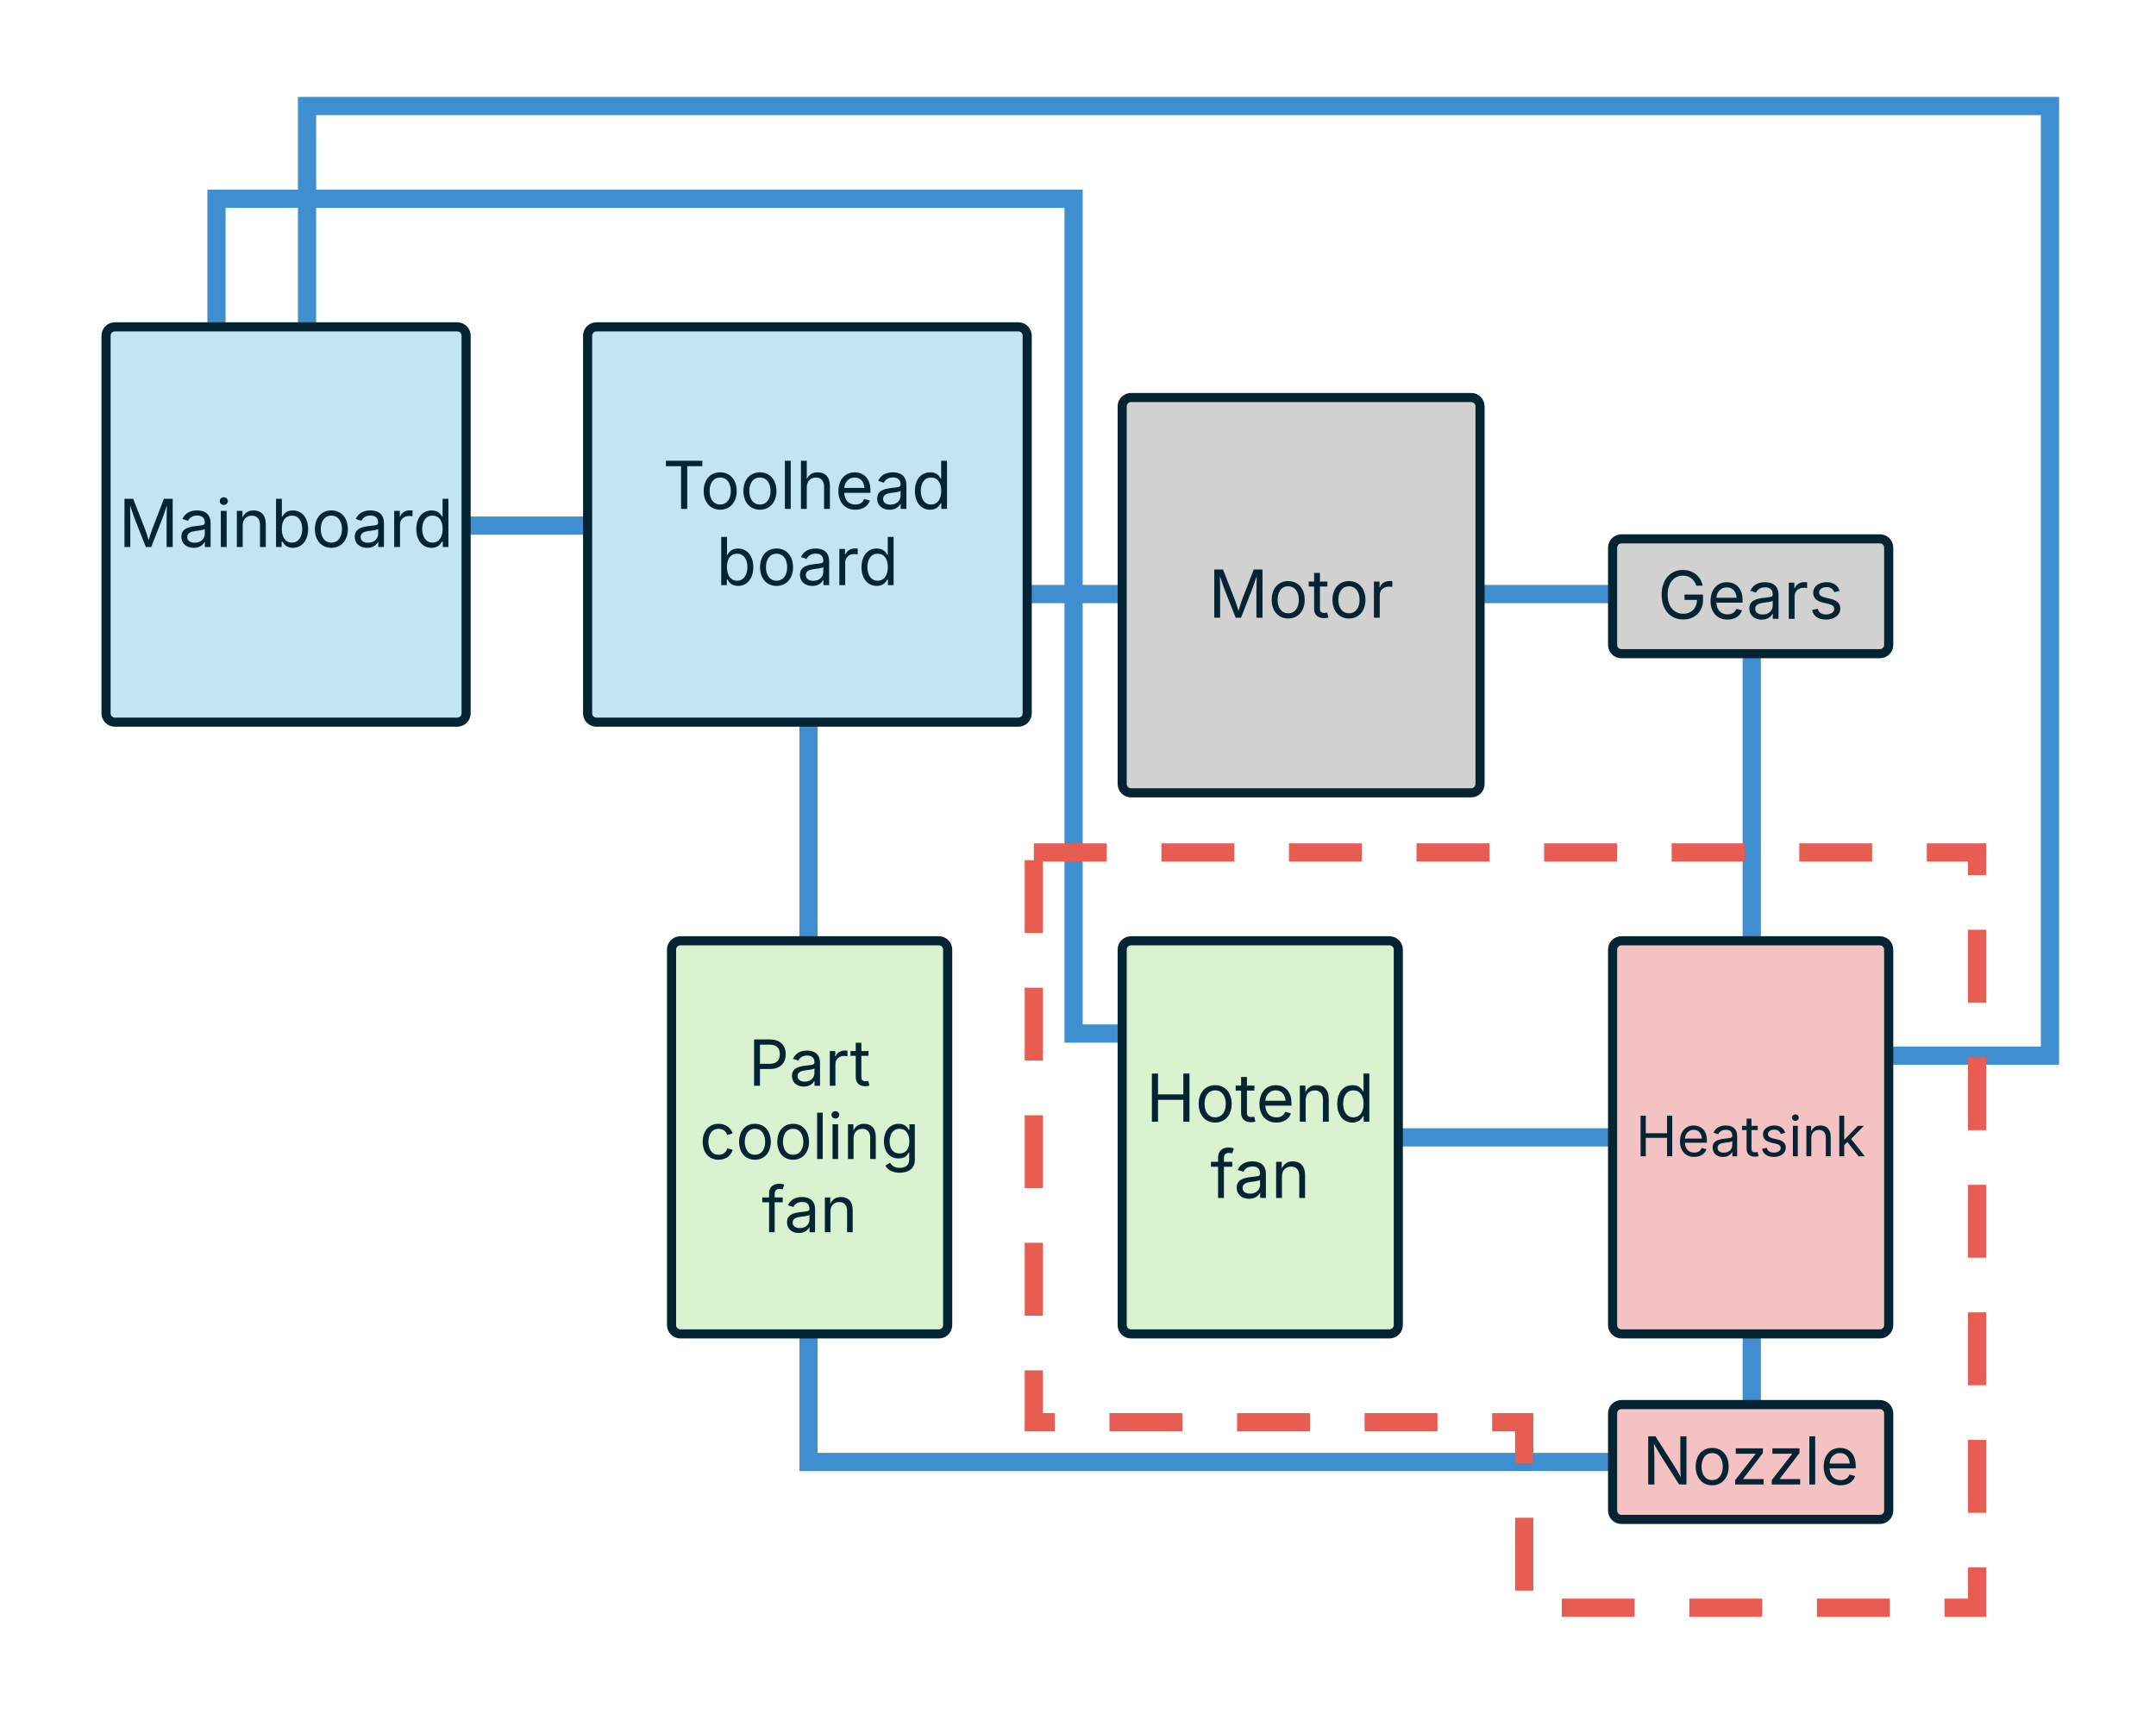
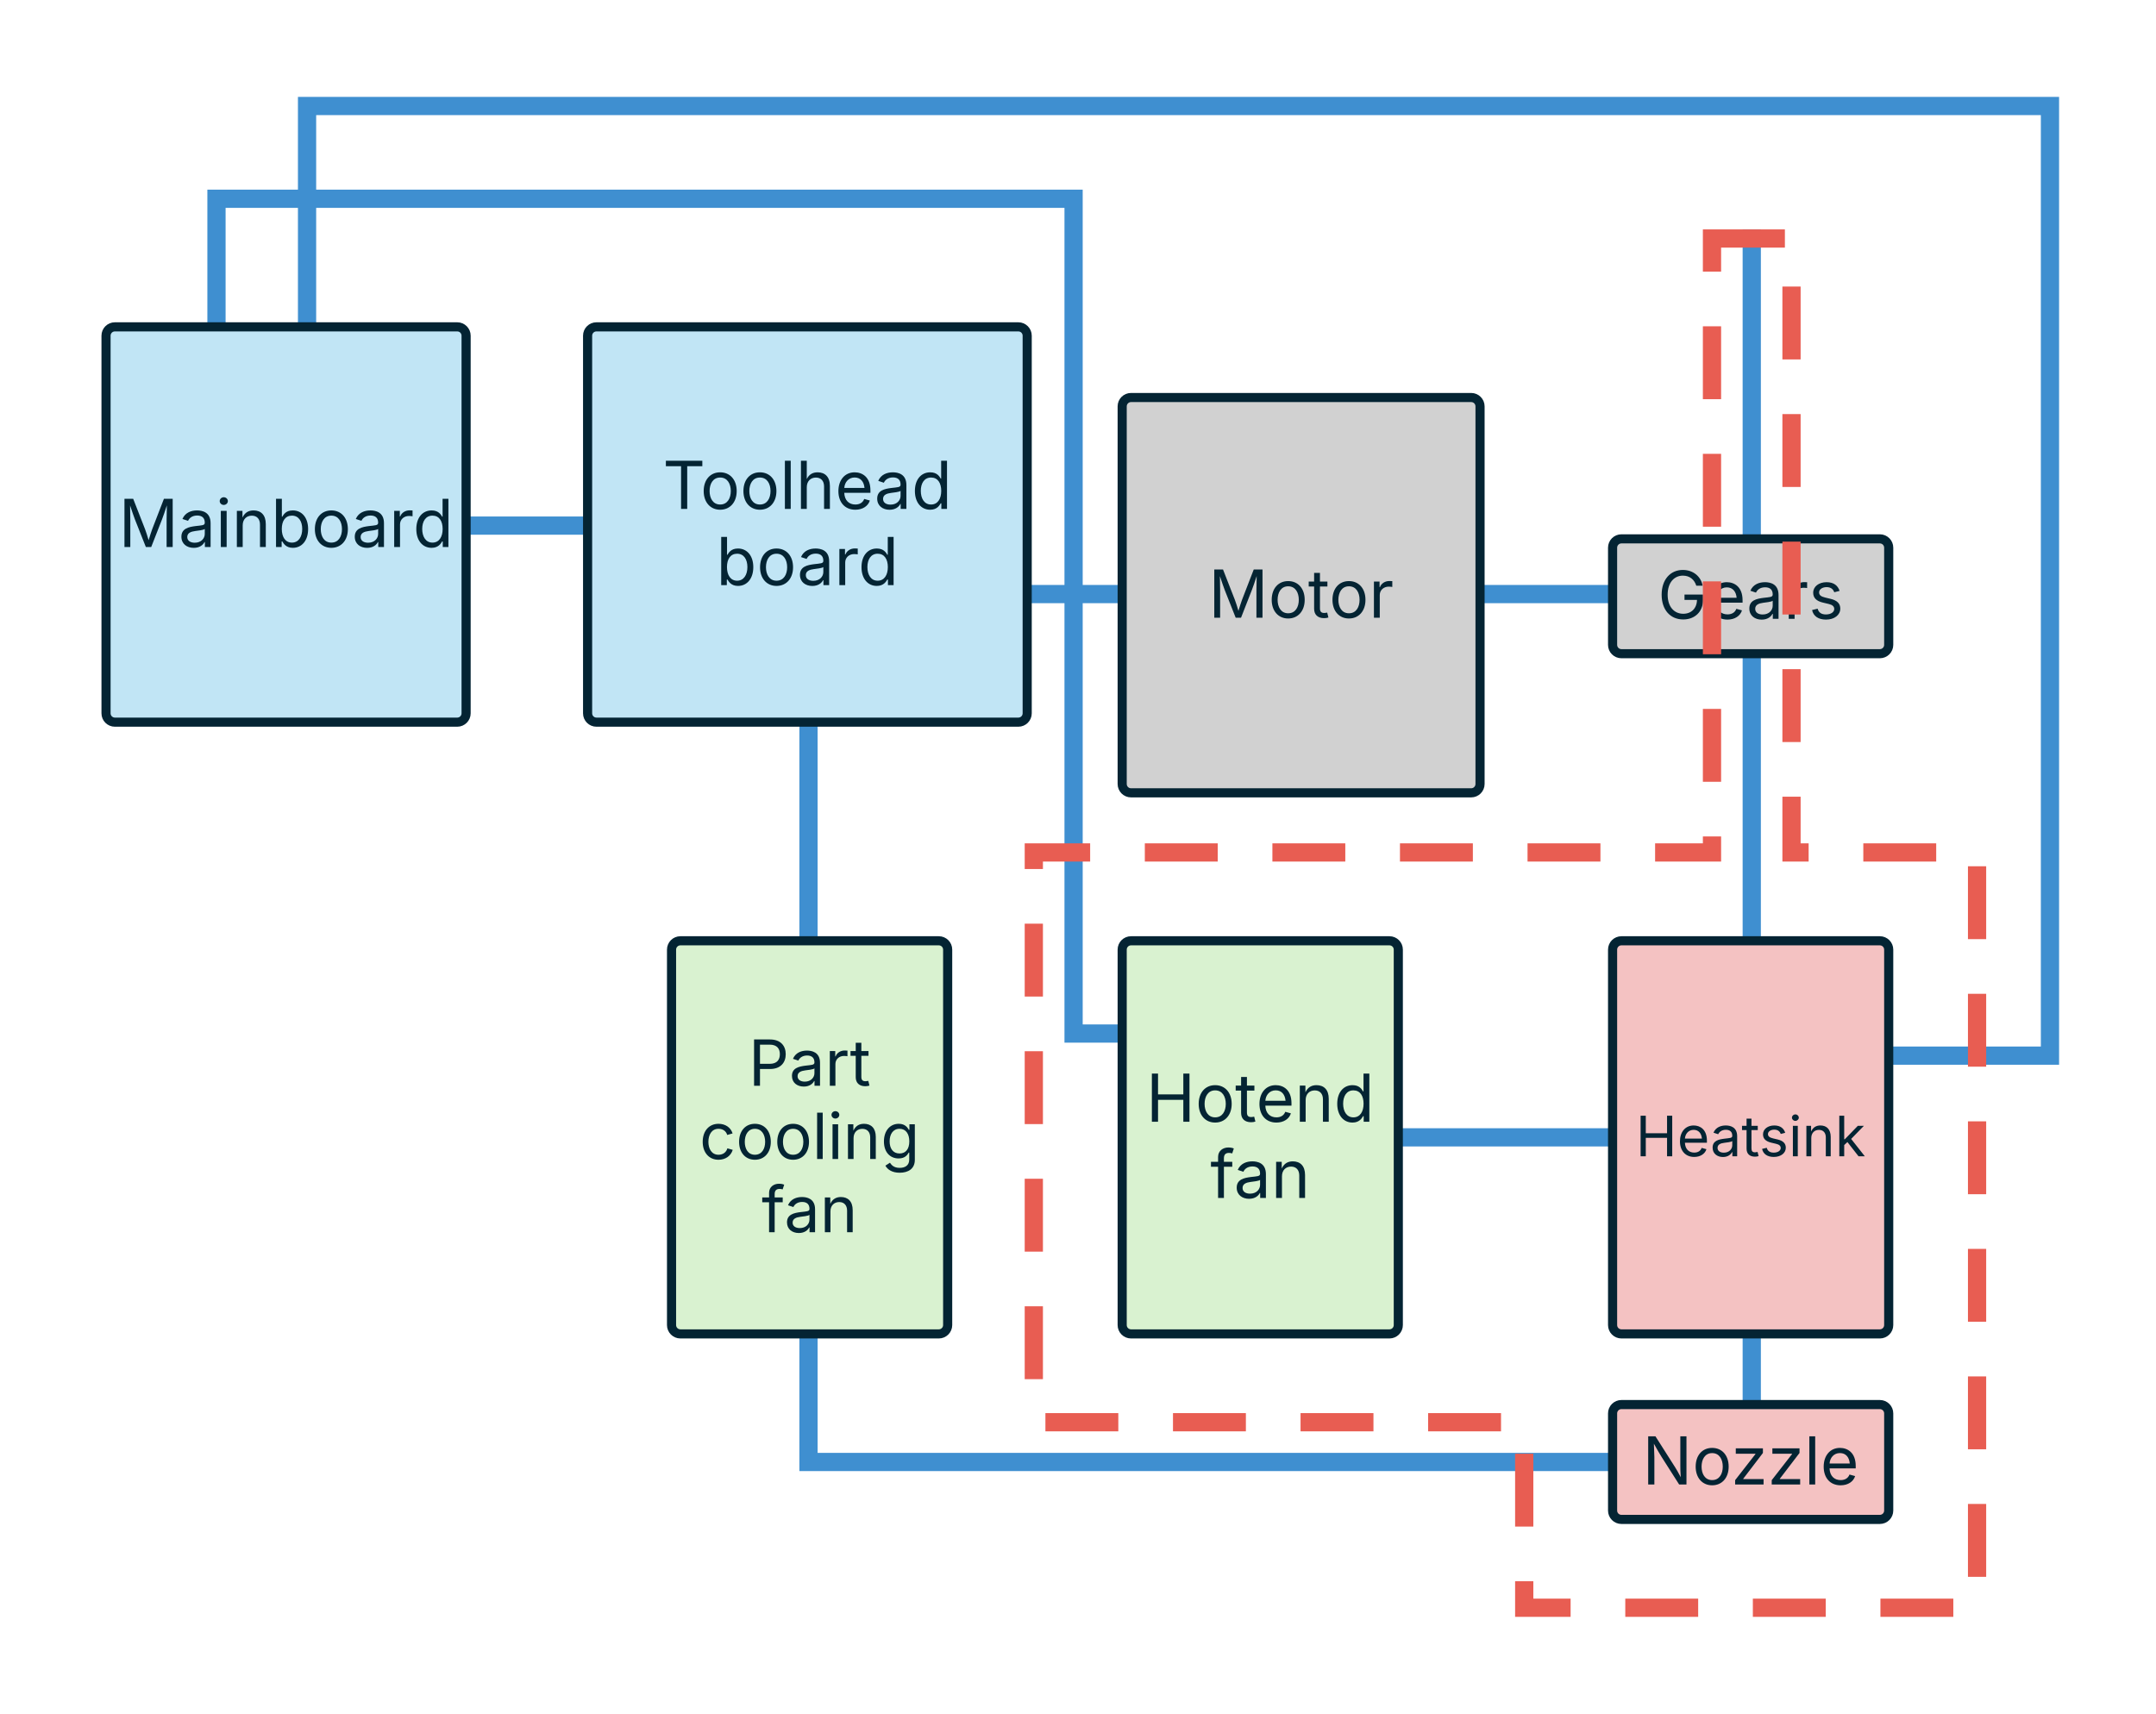
<svg xmlns="http://www.w3.org/2000/svg" version="1.1" class="td-diagram" viewBox="-48 -148 976 776" preserveAspectRatio="xMidYMid meet" role="img">
  <path d="M163 90L218 90" fill="none" stroke="#3F8FD0" stroke-width="8.25" stroke-linecap="square" stroke-linejoin="miter" class="td-edge" data-edge="mainboard~toolhead_board" data-kind="signal" />
  <path d="M417 121L460 121" fill="none" stroke="#3F8FD0" stroke-width="8.25" stroke-linecap="square" stroke-linejoin="miter" class="td-edge" data-edge="toolhead_board~motor" data-kind="power" />
  <path d="M318 179L318 278" fill="none" stroke="#3F8FD0" stroke-width="8.25" stroke-linecap="square" stroke-linejoin="miter" class="td-edge" data-edge="toolhead_board~part_cooling_fan" data-kind="power" />
  <path d="M622 121L682 121" fill="none" stroke="#3F8FD0" stroke-width="8.25" stroke-linecap="square" stroke-linejoin="miter" class="td-edge" data-edge="motor~gears" data-kind="mechanical" />
+   <path d="M745 -40L745 96" fill="none" stroke="#3F8FD0" stroke-width="8.25" stroke-linecap="square" stroke-linejoin="miter" class="td-edge" data-edge="filament_in~gears" data-kind="filament" />
  <path d="M745 148L745 278" fill="none" stroke="#3F8FD0" stroke-width="8.25" stroke-linecap="square" stroke-linejoin="miter" class="td-edge" data-edge="gears~heatsink" data-kind="filament" />
  <path d="M745 456L745 488" fill="none" stroke="#3F8FD0" stroke-width="8.25" stroke-linecap="square" stroke-linejoin="miter" class="td-edge" data-edge="heatsink~nozzle" data-kind="filament" />
  <path d="M585 367L682 367" fill="none" stroke="#3F8FD0" stroke-width="8.25" stroke-linecap="square" stroke-linejoin="miter" class="td-edge" data-edge="hotend_fan~heatsink" data-kind="air" />
  <path d="M318 456L318 514L682 514" fill="none" stroke="#3F8FD0" stroke-width="8.25" stroke-linecap="square" stroke-linejoin="miter" class="td-edge" data-edge="part_cooling_fan~nozzle" data-kind="air" />
  <path d="M91 0L91 -100L880 -100L880 330L807 330" fill="none" stroke="#3F8FD0" stroke-width="8.25" stroke-linecap="square" stroke-linejoin="miter" class="td-edge" data-edge="mainboard~heatsink" data-kind="power" />
  <path d="M50 0L50 -58L438 -58L438 320L460 320" fill="none" stroke="#3F8FD0" stroke-width="8.25" stroke-linecap="square" stroke-linejoin="miter" class="td-edge" data-edge="mainboard~hotend_fan" data-kind="power" />
  <g class="td-block" data-block="mainboard" data-group="control">
    <rect x="0" y="0" width="163" height="179" rx="4" fill="#C1E5F5" stroke="#042433" stroke-width="4.13" />
    <text x="81.5" y="99.7" text-anchor="middle" font-size="30" font-family="system-ui, -apple-system, Segoe UI, sans-serif" fill="#042433">Mainboard</text>
  </g>
  <g class="td-block" data-block="toolhead_board" data-group="control">
    <rect x="218" y="0" width="199" height="179" rx="4" fill="#C1E5F5" stroke="#042433" stroke-width="4.13" />
    <text x="317.5" y="82.45" text-anchor="middle" font-size="30" font-family="system-ui, -apple-system, Segoe UI, sans-serif" fill="#042433">Toolhead</text>
    <text x="317.5" y="116.95" text-anchor="middle" font-size="30" font-family="system-ui, -apple-system, Segoe UI, sans-serif" fill="#042433">board</text>
  </g>
  <g class="td-block" data-block="motor" data-group="drive">
    <rect x="460" y="32" width="162" height="179" rx="4" fill="#D1D1D1" stroke="#042433" stroke-width="4.13" />
    <text x="541" y="131.7" text-anchor="middle" font-size="30" font-family="system-ui, -apple-system, Segoe UI, sans-serif" fill="#042433">Motor</text>
  </g>
  <g class="td-block" data-block="gears" data-group="drive">
    <rect x="682" y="96" width="125" height="52" rx="4" fill="#D1D1D1" stroke="#042433" stroke-width="4.13" />
    <text x="744.5" y="132.2" text-anchor="middle" font-size="30" font-family="system-ui, -apple-system, Segoe UI, sans-serif" fill="#042433">Gears</text>
  </g>
  <g class="td-block" data-block="part_cooling_fan" data-group="cooling">
    <rect x="256" y="278" width="125" height="178" rx="4" fill="#D9F2D0" stroke="#042433" stroke-width="4.13" />
    <text x="318.5" y="343.647" text-anchor="middle" font-size="28.83" font-family="system-ui, -apple-system, Segoe UI, sans-serif" fill="#042433">Part</text>
    <text x="318.5" y="376.803" text-anchor="middle" font-size="28.83" font-family="system-ui, -apple-system, Segoe UI, sans-serif" fill="#042433">cooling</text>
    <text x="318.5" y="409.958" text-anchor="middle" font-size="28.83" font-family="system-ui, -apple-system, Segoe UI, sans-serif" fill="#042433">fan</text>
  </g>
  <g class="td-block is-tool" data-block="hotend_fan" data-group="cooling">
    <rect x="460" y="278" width="125" height="178" rx="4" fill="#D9F2D0" stroke="#042433" stroke-width="4.13" />
    <text x="522.5" y="359.95" text-anchor="middle" font-size="30" font-family="system-ui, -apple-system, Segoe UI, sans-serif" fill="#042433">Hotend</text>
    <text x="522.5" y="394.45" text-anchor="middle" font-size="30" font-family="system-ui, -apple-system, Segoe UI, sans-serif" fill="#042433">fan</text>
  </g>
  <g class="td-block is-tool" data-block="heatsink" data-group="hot">
    <rect x="682" y="278" width="125" height="178" rx="4" fill="#F4C2C2" stroke="#042433" stroke-width="4.13" />
    <text x="744.5" y="375.577" text-anchor="middle" font-size="25.23" font-family="system-ui, -apple-system, Segoe UI, sans-serif" fill="#042433">Heatsink</text>
  </g>
  <g class="td-block is-tool" data-block="nozzle" data-group="hot">
    <rect x="682" y="488" width="125" height="52" rx="4" fill="#F4C2C2" stroke="#042433" stroke-width="4.13" />
    <text x="744.5" y="524.2" text-anchor="middle" font-size="30" font-family="system-ui, -apple-system, Segoe UI, sans-serif" fill="#042433">Nozzle</text>
  </g>
-   <path class="td-boundary" d="M420 238L847 238L847 580L642 580L642 496L420 496Z" fill="none" stroke="#E85D52" stroke-width="8.25" stroke-dasharray="33 24.75" stroke-linejoin="miter" />
+   <path class="td-boundary" d="M727 -40L763 -40L763 238L847 238L847 580L642 580L642 496L420 496L420 238L727 238Z" fill="none" stroke="#E85D52" stroke-width="8.25" stroke-dasharray="33 24.75" stroke-linejoin="miter" />
</svg>
